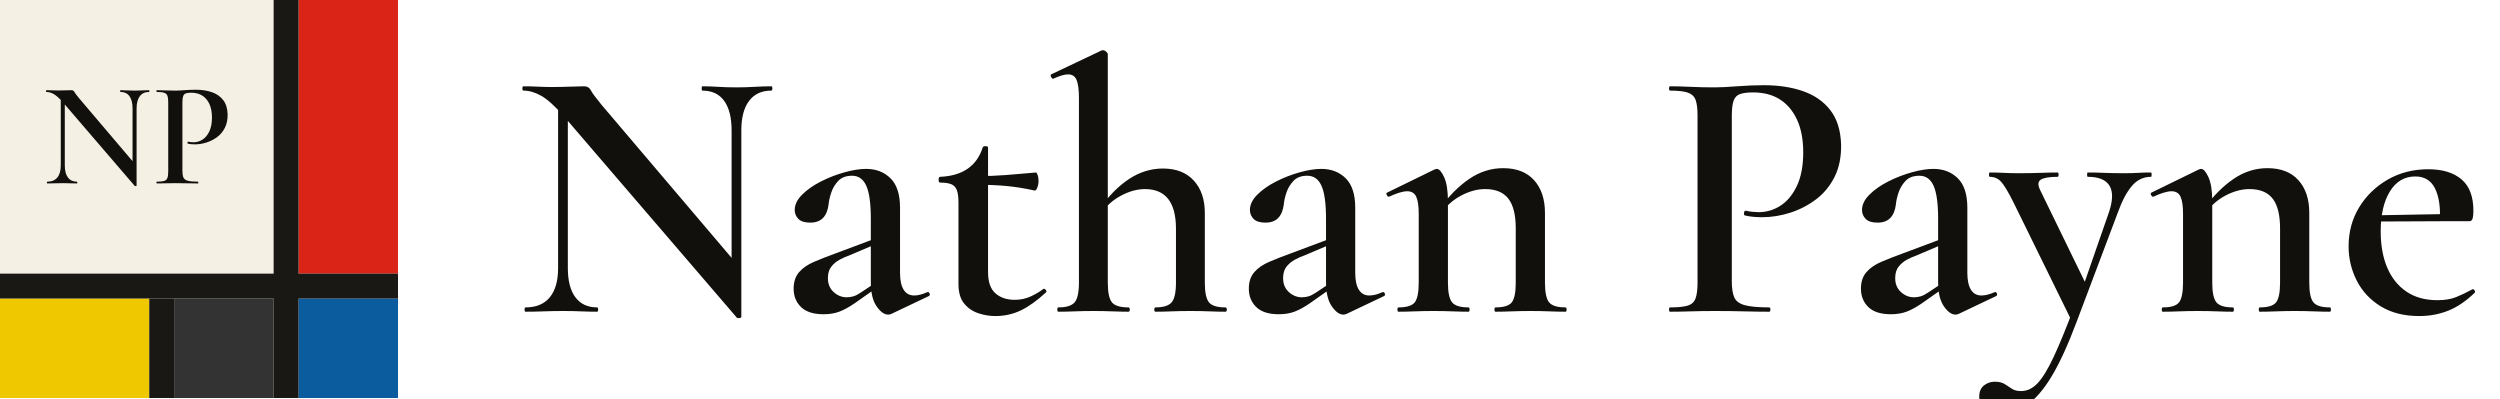
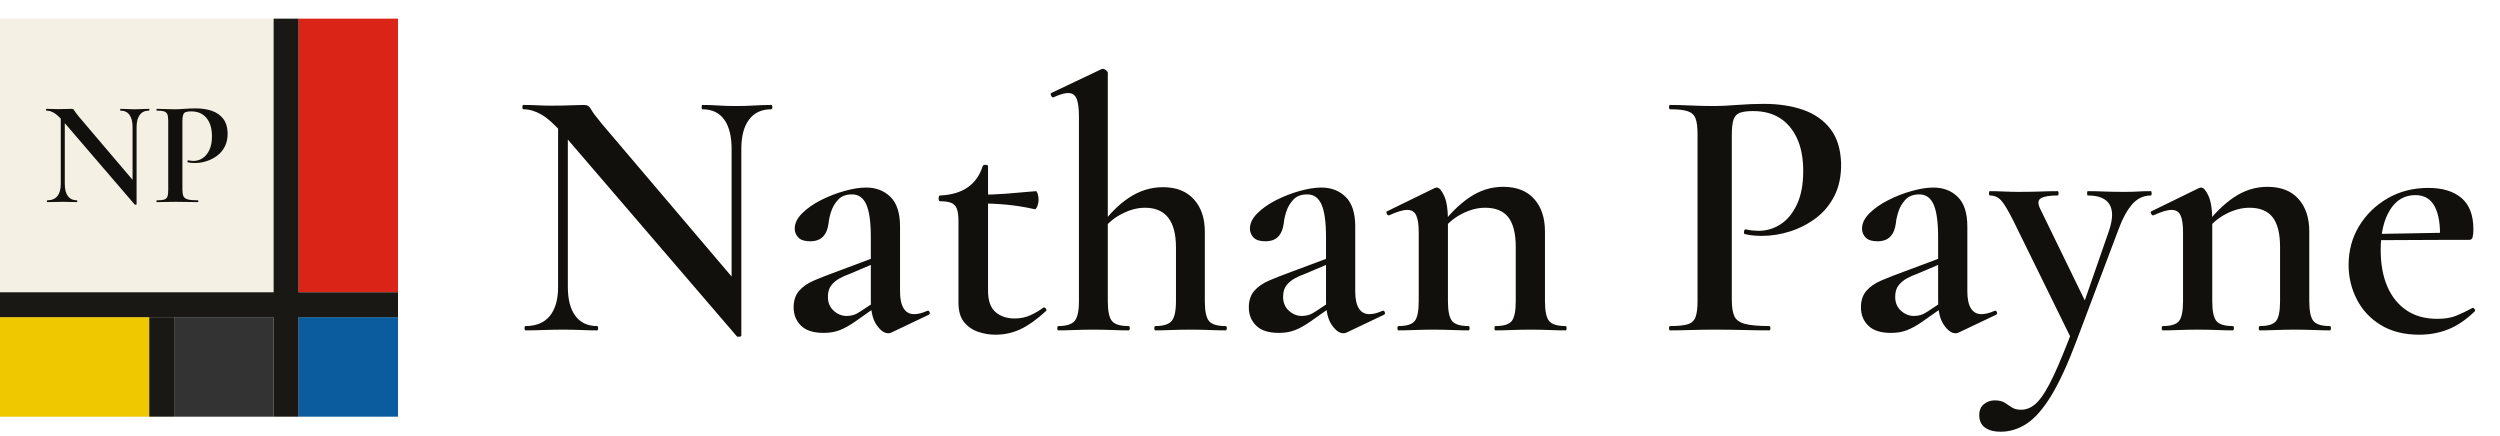
- <svg xmlns="http://www.w3.org/2000/svg" viewBox="0 0 402 64" width="402" height="64" role="img" aria-labelledby="t d">
-   <g transform="scale(1)">
-     <rect x="0" y="0" width="64" height="64" fill="#f5f0e4" />
-     <rect x="48" y="0" width="16" height="44" fill="#da2418" />
-     <rect x="48" y="48" width="16" height="16" fill="#0a5c9e" />
-     <rect x="0" y="48" width="24" height="16" fill="#f0c800" />
-     <rect x="28" y="48" width="16" height="16" fill="#333333" />
-     <rect x="44" y="0" width="4" height="64" fill="#1a1814" />
-     <rect x="0" y="44" width="64" height="4" fill="#1a1814" />
-     <rect x="24" y="48" width="4" height="16" fill="#1a1814" />
-     <path d="M3-2.904L3-2.904L3-14.448L3.648-14.400L3.648-2.904Q3.648-1.632 4.152-0.960Q4.656-0.288 5.592-0.288L5.592-0.288Q5.664-0.288 5.664-0.144Q5.664 0 5.592 0L5.592 0Q5.088 0 4.548-0.024Q4.008-0.048 3.360-0.048L3.360-0.048Q2.664-0.048 2.028-0.024Q1.392 0 0.840 0L0.840 0Q0.768 0 0.768-0.144Q0.768-0.288 0.840-0.288L0.840-0.288Q1.896-0.288 2.448-0.960Q3-1.632 3-2.904ZM15-3.048L15.192 0.336Q15.192 0.408 15.072 0.420Q14.952 0.432 14.904 0.408L14.904 0.408L3.360-13.032Q2.496-14.016 1.884-14.364Q1.272-14.712 0.696-14.712L0.696-14.712Q0.624-14.712 0.624-14.856Q0.624-15 0.696-15L0.696-15Q1.152-15 1.632-14.976Q2.112-14.952 2.520-14.952L2.520-14.952Q3.240-14.952 3.828-14.976Q4.416-15 4.728-15L4.728-15Q5.040-15 5.184-14.724Q5.328-14.448 5.904-13.752L5.904-13.752L15-3.048ZM15.192-12.072L15.192-12.072L15.192 0.336L14.544-0.384L14.544-12.072Q14.544-13.344 14.052-14.028Q13.560-14.712 12.600-14.712L12.600-14.712Q12.552-14.712 12.552-14.856Q12.552-15 12.600-15L12.600-15Q13.104-15 13.656-14.964Q14.208-14.928 14.856-14.928L14.856-14.928Q15.480-14.928 16.080-14.964Q16.680-15 17.184-15L17.184-15Q17.256-15 17.256-14.856Q17.256-14.712 17.184-14.712L17.184-14.712Q16.224-14.712 15.708-14.028Q15.192-13.344 15.192-12.072Z M22.560-13.008L22.560-2.040Q22.560-1.320 22.728-0.948Q22.896-0.576 23.436-0.432Q23.976-0.288 25.056-0.288L25.056-0.288Q25.128-0.288 25.128-0.144Q25.128 0 25.056 0L25.056 0Q24.288 0 23.388-0.024Q22.488-0.048 21.432-0.048L21.432-0.048Q20.592-0.048 19.824-0.024Q19.056 0 18.456 0L18.456 0Q18.384 0 18.384-0.144Q18.384-0.288 18.456-0.288L18.456-0.288Q19.248-0.288 19.632-0.408Q20.016-0.528 20.148-0.888Q20.280-1.248 20.280-1.944L20.280-1.944L20.280-13.056Q20.280-13.752 20.148-14.100Q20.016-14.448 19.632-14.580Q19.248-14.712 18.456-14.712L18.456-14.712Q18.384-14.712 18.384-14.856Q18.384-15 18.456-15L18.456-15Q19.056-15 19.812-14.964Q20.568-14.928 21.408-14.928L21.408-14.928Q21.984-14.928 22.908-15Q23.832-15.072 24.696-15.072L24.696-15.072Q26.160-15.072 27.300-14.676Q28.440-14.280 29.112-13.416Q29.784-12.552 29.832-11.136L29.832-11.136Q29.856-9.888 29.400-8.976Q28.944-8.064 28.164-7.476Q27.384-6.888 26.448-6.588Q25.512-6.288 24.576-6.288L24.576-6.288Q24.312-6.288 24.012-6.312Q23.712-6.336 23.424-6.408L23.424-6.408Q23.352-6.432 23.376-6.588Q23.400-6.744 23.496-6.720L23.496-6.720Q23.688-6.672 23.928-6.648Q24.168-6.624 24.336-6.624L24.336-6.624Q25.128-6.624 25.800-7.056Q26.472-7.488 26.892-8.376Q27.312-9.264 27.312-10.608L27.312-10.608Q27.312-11.880 26.904-12.768Q26.496-13.656 25.764-14.124Q25.032-14.592 23.976-14.592L23.976-14.592Q23.424-14.592 23.112-14.484Q22.800-14.376 22.680-14.040Q22.560-13.704 22.560-13.008L22.560-13.008Z" fill="#11100d" transform="translate(6.771 29.5)" />
+ <svg xmlns="http://www.w3.org/2000/svg" viewBox="0 0 402 70" width="402" height="70" role="img" aria-labelledby="t d">
+   <g transform="translate(0 3)">
+     <g transform="scale(1)">
+       <rect x="0" y="0" width="64" height="64" fill="#f5f0e4" />
+       <rect x="48" y="0" width="16" height="44" fill="#da2418" />
+       <rect x="48" y="48" width="16" height="16" fill="#0a5c9e" />
+       <rect x="0" y="48" width="24" height="16" fill="#f0c800" />
+       <rect x="28" y="48" width="16" height="16" fill="#333333" />
+       <rect x="44" y="0" width="4" height="64" fill="#1a1814" />
+       <rect x="0" y="44" width="64" height="4" fill="#1a1814" />
+       <rect x="24" y="48" width="4" height="16" fill="#1a1814" />
+       <path d="M3-2.904L3-2.904L3-14.448L3.648-14.400L3.648-2.904Q3.648-1.632 4.152-0.960Q4.656-0.288 5.592-0.288L5.592-0.288Q5.664-0.288 5.664-0.144Q5.664 0 5.592 0L5.592 0Q5.088 0 4.548-0.024Q4.008-0.048 3.360-0.048L3.360-0.048Q2.664-0.048 2.028-0.024Q1.392 0 0.840 0L0.840 0Q0.768 0 0.768-0.144Q0.768-0.288 0.840-0.288L0.840-0.288Q1.896-0.288 2.448-0.960Q3-1.632 3-2.904ZM15-3.048L15.192 0.336Q15.192 0.408 15.072 0.420Q14.952 0.432 14.904 0.408L14.904 0.408L3.360-13.032Q2.496-14.016 1.884-14.364Q1.272-14.712 0.696-14.712L0.696-14.712Q0.624-14.712 0.624-14.856Q0.624-15 0.696-15L0.696-15Q1.152-15 1.632-14.976Q2.112-14.952 2.520-14.952L2.520-14.952Q3.240-14.952 3.828-14.976Q4.416-15 4.728-15L4.728-15Q5.040-15 5.184-14.724Q5.328-14.448 5.904-13.752L5.904-13.752L15-3.048ZM15.192-12.072L15.192-12.072L15.192 0.336L14.544-0.384L14.544-12.072Q14.544-13.344 14.052-14.028Q13.560-14.712 12.600-14.712L12.600-14.712Q12.552-14.712 12.552-14.856Q12.552-15 12.600-15L12.600-15Q13.104-15 13.656-14.964Q14.208-14.928 14.856-14.928L14.856-14.928Q15.480-14.928 16.080-14.964Q16.680-15 17.184-15L17.184-15Q17.256-15 17.256-14.856Q17.256-14.712 17.184-14.712L17.184-14.712Q16.224-14.712 15.708-14.028Q15.192-13.344 15.192-12.072Z M22.560-13.008L22.560-2.040Q22.560-1.320 22.728-0.948Q22.896-0.576 23.436-0.432Q23.976-0.288 25.056-0.288L25.056-0.288Q25.128-0.288 25.128-0.144Q25.128 0 25.056 0L25.056 0Q24.288 0 23.388-0.024Q22.488-0.048 21.432-0.048L21.432-0.048Q20.592-0.048 19.824-0.024Q19.056 0 18.456 0L18.456 0Q18.384 0 18.384-0.144Q18.384-0.288 18.456-0.288L18.456-0.288Q19.248-0.288 19.632-0.408Q20.016-0.528 20.148-0.888Q20.280-1.248 20.280-1.944L20.280-1.944L20.280-13.056Q20.280-13.752 20.148-14.100Q20.016-14.448 19.632-14.580Q19.248-14.712 18.456-14.712L18.456-14.712Q18.384-14.712 18.384-14.856Q18.384-15 18.456-15L18.456-15Q19.056-15 19.812-14.964Q20.568-14.928 21.408-14.928L21.408-14.928Q21.984-14.928 22.908-15Q23.832-15.072 24.696-15.072L24.696-15.072Q26.160-15.072 27.300-14.676Q28.440-14.280 29.112-13.416Q29.784-12.552 29.832-11.136L29.832-11.136Q29.856-9.888 29.400-8.976Q28.944-8.064 28.164-7.476Q27.384-6.888 26.448-6.588Q25.512-6.288 24.576-6.288L24.576-6.288Q24.312-6.288 24.012-6.312Q23.712-6.336 23.424-6.408L23.424-6.408Q23.352-6.432 23.376-6.588Q23.400-6.744 23.496-6.720L23.496-6.720Q23.688-6.672 23.928-6.648Q24.168-6.624 24.336-6.624L24.336-6.624Q25.128-6.624 25.800-7.056Q26.472-7.488 26.892-8.376Q27.312-9.264 27.312-10.608L27.312-10.608Q27.312-11.880 26.904-12.768Q26.496-13.656 25.764-14.124Q25.032-14.592 23.976-14.592L23.976-14.592Q23.424-14.592 23.112-14.484Q22.800-14.376 22.680-14.040Q22.560-13.704 22.560-13.008L22.560-13.008Z" fill="#11100d" transform="translate(6.771 29.5)" />
+     </g>
+     <path d="M7.250-7.018L7.250-7.018L7.250-34.916L8.816-34.800L8.816-7.018Q8.816-3.944 10.034-2.320Q11.252-0.696 13.514-0.696L13.514-0.696Q13.688-0.696 13.688-0.348Q13.688 0 13.514 0L13.514 0Q12.296 0 10.991-0.058Q9.686-0.116 8.120-0.116L8.120-0.116Q6.438-0.116 4.901-0.058Q3.364 0 2.030 0L2.030 0Q1.856 0 1.856-0.348Q1.856-0.696 2.030-0.696L2.030-0.696Q4.582-0.696 5.916-2.320Q7.250-3.944 7.250-7.018ZM36.250-7.366L36.714 0.812Q36.714 0.986 36.424 1.015Q36.134 1.044 36.018 0.986L36.018 0.986L8.120-31.494Q6.032-33.872 4.553-34.713Q3.074-35.554 1.682-35.554L1.682-35.554Q1.508-35.554 1.508-35.902Q1.508-36.250 1.682-36.250L1.682-36.250Q2.784-36.250 3.944-36.192Q5.104-36.134 6.090-36.134L6.090-36.134Q7.830-36.134 9.251-36.192Q10.672-36.250 11.426-36.250L11.426-36.250Q12.180-36.250 12.528-35.583Q12.876-34.916 14.268-33.234L14.268-33.234L36.250-7.366ZM36.714-29.174L36.714-29.174L36.714 0.812L35.148-0.928L35.148-29.174Q35.148-32.248 33.959-33.901Q32.770-35.554 30.450-35.554L30.450-35.554Q30.334-35.554 30.334-35.902Q30.334-36.250 30.450-36.250L30.450-36.250Q31.668-36.250 33.002-36.163Q34.336-36.076 35.902-36.076L35.902-36.076Q37.410-36.076 38.860-36.163Q40.310-36.250 41.528-36.250L41.528-36.250Q41.702-36.250 41.702-35.902Q41.702-35.554 41.528-35.554L41.528-35.554Q39.208-35.554 37.961-33.901Q36.714-32.248 36.714-29.174Z M66.816-2.494L60.842 0.348Q60.610 0.464 60.320 0.464L60.320 0.464Q59.392 0.464 58.464-0.870Q57.536-2.204 57.536-4.756L57.536-4.756L57.536-14.964Q57.536-18.618 56.811-20.242Q56.086-21.866 54.520-21.866L54.520-21.866Q53.070-21.866 52.287-21.025Q51.504-20.184 51.156-19.111Q50.808-18.038 50.750-17.284L50.750-17.284Q50.576-15.834 49.851-15.080Q49.126-14.326 47.792-14.326L47.792-14.326Q46.458-14.326 45.878-14.935Q45.298-15.544 45.298-16.356L45.298-16.356Q45.298-17.632 46.487-18.821Q47.676-20.010 49.503-20.938Q51.330-21.866 53.302-22.417Q55.274-22.968 56.782-22.968L56.782-22.968Q59.160-22.968 60.697-21.460Q62.234-19.952 62.234-16.704L62.234-16.704L62.234-6.264Q62.234-4.466 62.814-3.538Q63.394-2.610 64.496-2.610L64.496-2.610Q65.424-2.610 66.584-3.132L66.584-3.132Q66.874-3.248 66.990-2.929Q67.106-2.610 66.816-2.494L66.816-2.494ZM49.938 0.406L49.938 0.406Q47.502 0.406 46.313-0.754Q45.124-1.914 45.124-3.712L45.124-3.712Q45.124-5.336 45.994-6.351Q46.864-7.366 48.430-8.033Q49.996-8.700 51.910-9.396L51.910-9.396L58.116-11.716L58.290-10.846L54.056-9.048Q53.360-8.816 52.548-8.381Q51.736-7.946 51.185-7.250Q50.634-6.554 50.634-5.394L50.634-5.394Q50.634-4.002 51.562-3.161Q52.490-2.320 53.650-2.320L53.650-2.320Q54.172-2.320 54.694-2.465Q55.216-2.610 55.912-3.074L55.912-3.074L59.044-5.162L59.102-4.292L54.984-1.392Q53.650-0.464 52.519-0.029Q51.388 0.406 49.938 0.406Z M77.546 0.696L77.546 0.696Q76.154 0.696 74.791 0.232Q73.428-0.232 72.529-1.334Q71.630-2.436 71.630-4.466L71.630-4.466L71.630-17.574Q71.630-18.850 71.369-19.546Q71.108-20.242 70.470-20.503Q69.832-20.764 68.672-20.764L68.672-20.764Q68.440-20.764 68.440-21.228Q68.440-21.692 68.672-21.692L68.672-21.692Q71.398-21.808 73.109-22.997Q74.820-24.186 75.516-26.390L75.516-26.390Q75.574-26.622 75.980-26.622Q76.386-26.622 76.386-26.390L76.386-26.390L76.386-6.380Q76.386-4.002 77.575-2.958Q78.764-1.914 80.678-1.914L80.678-1.914Q82.070-1.914 83.259-2.465Q84.448-3.016 85.260-3.654L85.260-3.654Q85.434-3.770 85.666-3.509Q85.898-3.248 85.666-3.074L85.666-3.074Q83.520-1.102 81.635-0.203Q79.750 0.696 77.546 0.696ZM83.868-19.488L83.868-19.488Q81.548-20.010 79.373-20.213Q77.198-20.416 74.704-20.416L74.704-20.416L74.704-21.808Q77.082-21.808 79.315-21.982Q81.548-22.156 84.100-22.388L84.100-22.388Q84.216-22.388 84.361-21.982Q84.506-21.576 84.506-20.996L84.506-20.996Q84.506-20.474 84.303-19.952Q84.100-19.430 83.868-19.488Z M87.696 0L87.696 0Q87.522 0 87.522-0.348Q87.522-0.696 87.696-0.696L87.696-0.696Q89.610-0.696 90.306-1.508Q91.002-2.320 91.002-4.698L91.002-4.698L91.002-34.336Q91.002-36.366 90.625-37.265Q90.248-38.164 89.262-38.164L89.262-38.164Q88.392-38.164 86.884-37.468L86.884-37.468Q86.710-37.410 86.536-37.729Q86.362-38.048 86.536-38.164L86.536-38.164L94.598-41.992Q94.714-42.050 94.743-42.050Q94.772-42.050 94.830-42.050L94.830-42.050Q95.120-42.050 95.381-41.818Q95.642-41.586 95.642-41.412L95.642-41.412L95.642-4.698Q95.642-2.320 96.309-1.508Q96.976-0.696 98.948-0.696L98.948-0.696Q99.180-0.696 99.180-0.348Q99.180 0 98.948 0L98.948 0Q97.846 0 96.425-0.058Q95.004-0.116 93.322-0.116L93.322-0.116Q91.698-0.116 90.248-0.058Q88.798 0 87.696 0ZM103.298 0L103.298 0Q103.124 0 103.124-0.348Q103.124-0.696 103.298-0.696L103.298-0.696Q105.212-0.696 105.908-1.508Q106.604-2.320 106.604-4.698L106.604-4.698L106.604-13.340Q106.604-19.720 101.616-19.720L101.616-19.720Q99.760-19.720 97.788-18.676Q95.816-17.632 94.598-15.834L94.598-15.834L94.308-16.530Q96.512-19.662 99.064-21.344Q101.616-23.026 104.516-23.026L104.516-23.026Q107.706-23.026 109.475-21.083Q111.244-19.140 111.244-15.892L111.244-15.892L111.244-4.698Q111.244-2.320 111.911-1.508Q112.578-0.696 114.550-0.696L114.550-0.696Q114.782-0.696 114.782-0.348Q114.782 0 114.550 0L114.550 0Q113.448 0 112.027-0.058Q110.606-0.116 108.924-0.116L108.924-0.116Q107.300-0.116 105.850-0.058Q104.400 0 103.298 0Z M140.012-2.494L134.038 0.348Q133.806 0.464 133.516 0.464L133.516 0.464Q132.588 0.464 131.660-0.870Q130.732-2.204 130.732-4.756L130.732-4.756L130.732-14.964Q130.732-18.618 130.007-20.242Q129.282-21.866 127.716-21.866L127.716-21.866Q126.266-21.866 125.483-21.025Q124.700-20.184 124.352-19.111Q124.004-18.038 123.946-17.284L123.946-17.284Q123.772-15.834 123.047-15.080Q122.322-14.326 120.988-14.326L120.988-14.326Q119.654-14.326 119.074-14.935Q118.494-15.544 118.494-16.356L118.494-16.356Q118.494-17.632 119.683-18.821Q120.872-20.010 122.699-20.938Q124.526-21.866 126.498-22.417Q128.470-22.968 129.978-22.968L129.978-22.968Q132.356-22.968 133.893-21.460Q135.430-19.952 135.430-16.704L135.430-16.704L135.430-6.264Q135.430-4.466 136.010-3.538Q136.590-2.610 137.692-2.610L137.692-2.610Q138.620-2.610 139.780-3.132L139.780-3.132Q140.070-3.248 140.186-2.929Q140.302-2.610 140.012-2.494L140.012-2.494ZM123.134 0.406L123.134 0.406Q120.698 0.406 119.509-0.754Q118.320-1.914 118.320-3.712L118.320-3.712Q118.320-5.336 119.190-6.351Q120.060-7.366 121.626-8.033Q123.192-8.700 125.106-9.396L125.106-9.396L131.312-11.716L131.486-10.846L127.252-9.048Q126.556-8.816 125.744-8.381Q124.932-7.946 124.381-7.250Q123.830-6.554 123.830-5.394L123.830-5.394Q123.830-4.002 124.758-3.161Q125.686-2.320 126.846-2.320L126.846-2.320Q127.368-2.320 127.890-2.465Q128.412-2.610 129.108-3.074L129.108-3.074L132.240-5.162L132.298-4.292L128.180-1.392Q126.846-0.464 125.715-0.029Q124.584 0.406 123.134 0.406Z M157.992 0L157.992 0Q157.818 0 157.818-0.348Q157.818-0.696 157.992-0.696L157.992-0.696Q159.964-0.696 160.602-1.508Q161.240-2.320 161.240-4.698L161.240-4.698L161.240-13.398Q161.240-16.646 160.051-18.183Q158.862-19.720 156.310-19.720L156.310-19.720Q154.454-19.720 152.511-18.705Q150.568-17.690 149.292-15.892L149.292-15.892L149.002-16.588Q151.264-19.662 153.787-21.373Q156.310-23.084 159.210-23.084L159.210-23.084Q162.458-23.084 164.198-21.141Q165.938-19.198 165.938-15.892L165.938-15.892L165.938-4.698Q165.938-2.320 166.605-1.508Q167.272-0.696 169.244-0.696L169.244-0.696Q169.418-0.696 169.418-0.348Q169.418 0 169.244 0L169.244 0Q168.142 0 166.692-0.058Q165.242-0.116 163.618-0.116L163.618-0.116Q162.052-0.116 160.573-0.058Q159.094 0 157.992 0ZM142.390 0L142.390 0Q142.216 0 142.216-0.348Q142.216-0.696 142.390-0.696L142.390-0.696Q144.362-0.696 145-1.508Q145.638-2.320 145.638-4.698L145.638-4.698L145.638-15.776Q145.638-17.632 145.232-18.502Q144.826-19.372 143.782-19.372L143.782-19.372Q143.260-19.372 142.506-19.140Q141.752-18.908 140.882-18.502L140.882-18.502Q140.650-18.444 140.505-18.763Q140.360-19.082 140.534-19.140L140.534-19.140L148.132-22.852Q148.422-22.968 148.538-22.968L148.538-22.968Q149.118-22.968 149.727-21.634Q150.336-20.300 150.336-17.748L150.336-17.748L150.336-4.698Q150.336-2.320 151.003-1.508Q151.670-0.696 153.642-0.696L153.642-0.696Q153.816-0.696 153.816-0.348Q153.816 0 153.642 0L153.642 0Q152.540 0 151.090-0.058Q149.640-0.116 148.016-0.116L148.016-0.116Q146.450-0.116 144.971-0.058Q143.492 0 142.390 0Z  M195.982-31.436L195.982-4.930Q195.982-3.190 196.388-2.291Q196.794-1.392 198.099-1.044Q199.404-0.696 202.014-0.696L202.014-0.696Q202.188-0.696 202.188-0.348Q202.188 0 202.014 0L202.014 0Q200.158 0 197.983-0.058Q195.808-0.116 193.256-0.116L193.256-0.116Q191.226-0.116 189.370-0.058Q187.514 0 186.064 0L186.064 0Q185.890 0 185.890-0.348Q185.890-0.696 186.064-0.696L186.064-0.696Q187.978-0.696 188.906-0.986Q189.834-1.276 190.153-2.146Q190.472-3.016 190.472-4.698L190.472-4.698L190.472-31.552Q190.472-33.234 190.153-34.075Q189.834-34.916 188.906-35.235Q187.978-35.554 186.064-35.554L186.064-35.554Q185.890-35.554 185.890-35.902Q185.890-36.250 186.064-36.250L186.064-36.250Q187.514-36.250 189.341-36.163Q191.168-36.076 193.198-36.076L193.198-36.076Q194.590-36.076 196.823-36.250Q199.056-36.424 201.144-36.424L201.144-36.424Q204.682-36.424 207.437-35.467Q210.192-34.510 211.816-32.422Q213.440-30.334 213.556-26.912L213.556-26.912Q213.614-23.896 212.512-21.692Q211.410-19.488 209.525-18.067Q207.640-16.646 205.378-15.921Q203.116-15.196 200.854-15.196L200.854-15.196Q200.216-15.196 199.491-15.254Q198.766-15.312 198.070-15.486L198.070-15.486Q197.896-15.544 197.954-15.921Q198.012-16.298 198.244-16.240L198.244-16.240Q198.708-16.124 199.288-16.066Q199.868-16.008 200.274-16.008L200.274-16.008Q202.188-16.008 203.812-17.052Q205.436-18.096 206.451-20.242Q207.466-22.388 207.466-25.636L207.466-25.636Q207.466-28.710 206.480-30.856Q205.494-33.002 203.725-34.133Q201.956-35.264 199.404-35.264L199.404-35.264Q198.070-35.264 197.316-35.003Q196.562-34.742 196.272-33.930Q195.982-33.118 195.982-31.436L195.982-31.436Z M238.438-2.494L232.464 0.348Q232.232 0.464 231.942 0.464L231.942 0.464Q231.014 0.464 230.086-0.870Q229.158-2.204 229.158-4.756L229.158-4.756L229.158-14.964Q229.158-18.618 228.433-20.242Q227.708-21.866 226.142-21.866L226.142-21.866Q224.692-21.866 223.909-21.025Q223.126-20.184 222.778-19.111Q222.430-18.038 222.372-17.284L222.372-17.284Q222.198-15.834 221.473-15.080Q220.748-14.326 219.414-14.326L219.414-14.326Q218.080-14.326 217.500-14.935Q216.920-15.544 216.920-16.356L216.920-16.356Q216.920-17.632 218.109-18.821Q219.298-20.010 221.125-20.938Q222.952-21.866 224.924-22.417Q226.896-22.968 228.404-22.968L228.404-22.968Q230.782-22.968 232.319-21.460Q233.856-19.952 233.856-16.704L233.856-16.704L233.856-6.264Q233.856-4.466 234.436-3.538Q235.016-2.610 236.118-2.610L236.118-2.610Q237.046-2.610 238.206-3.132L238.206-3.132Q238.496-3.248 238.612-2.929Q238.728-2.610 238.438-2.494L238.438-2.494ZM221.560 0.406L221.560 0.406Q219.124 0.406 217.935-0.754Q216.746-1.914 216.746-3.712L216.746-3.712Q216.746-5.336 217.616-6.351Q218.486-7.366 220.052-8.033Q221.618-8.700 223.532-9.396L223.532-9.396L229.738-11.716L229.912-10.846L225.678-9.048Q224.982-8.816 224.170-8.381Q223.358-7.946 222.807-7.250Q222.256-6.554 222.256-5.394L222.256-5.394Q222.256-4.002 223.184-3.161Q224.112-2.320 225.272-2.320L225.272-2.320Q225.794-2.320 226.316-2.465Q226.838-2.610 227.534-3.074L227.534-3.074L230.666-5.162L230.724-4.292L226.606-1.392Q225.272-0.464 224.141-0.029Q223.010 0.406 221.560 0.406Z M263.378-22.388L263.378-22.388Q263.494-22.388 263.494-22.040Q263.494-21.692 263.378-21.692L263.378-21.692Q261.580-21.692 260.333-20.242Q259.086-18.792 258.100-16.066L258.100-16.066L251.430 1.624Q249.342 7.192 247.399 10.411Q245.456 13.630 243.455 14.964Q241.454 16.298 239.192 16.298L239.192 16.298Q237.626 16.298 236.698 15.631Q235.770 14.964 235.770 13.630L235.770 13.630Q235.770 12.470 236.524 11.861Q237.278 11.252 238.264 11.252L238.264 11.252Q239.250 11.252 239.859 11.629Q240.468 12.006 241.019 12.383Q241.570 12.760 242.498 12.760L242.498 12.760Q243.948 12.760 245.137 11.513Q246.326 10.266 247.718 7.308Q249.110 4.350 251.024-0.754L251.024-0.754L250.850 1.914L241.280-17.574Q240.004-20.126 239.279-20.909Q238.554-21.692 237.452-21.692L237.452-21.692Q237.336-21.692 237.336-22.040Q237.336-22.388 237.452-22.388L237.452-22.388Q238.554-22.388 239.743-22.330Q240.932-22.272 242.034-22.272L242.034-22.272Q244.064-22.272 245.601-22.330Q247.138-22.388 248.356-22.388L248.356-22.388Q248.530-22.388 248.530-22.040Q248.530-21.692 248.356-21.692L248.356-21.692Q246.384-21.692 245.659-21.228Q244.934-20.764 245.630-19.430L245.630-19.430L253.170-3.944L251.372-0.870L256.650-16.066Q257.578-18.850 256.708-20.271Q255.838-21.692 253.228-21.692L253.228-21.692Q253.112-21.692 253.112-22.040Q253.112-22.388 253.228-22.388L253.228-22.388Q254.620-22.388 255.867-22.330Q257.114-22.272 259.086-22.272L259.086-22.272Q260.420-22.272 261.290-22.330Q262.160-22.388 263.378-22.388Z M280.894 0L280.894 0Q280.720 0 280.720-0.348Q280.720-0.696 280.894-0.696L280.894-0.696Q282.866-0.696 283.504-1.508Q284.142-2.320 284.142-4.698L284.142-4.698L284.142-13.398Q284.142-16.646 282.953-18.183Q281.764-19.720 279.212-19.720L279.212-19.720Q277.356-19.720 275.413-18.705Q273.470-17.690 272.194-15.892L272.194-15.892L271.904-16.588Q274.166-19.662 276.689-21.373Q279.212-23.084 282.112-23.084L282.112-23.084Q285.360-23.084 287.100-21.141Q288.840-19.198 288.840-15.892L288.840-15.892L288.840-4.698Q288.840-2.320 289.507-1.508Q290.174-0.696 292.146-0.696L292.146-0.696Q292.320-0.696 292.320-0.348Q292.320 0 292.146 0L292.146 0Q291.044 0 289.594-0.058Q288.144-0.116 286.520-0.116L286.520-0.116Q284.954-0.116 283.475-0.058Q281.996 0 280.894 0ZM265.292 0L265.292 0Q265.118 0 265.118-0.348Q265.118-0.696 265.292-0.696L265.292-0.696Q267.264-0.696 267.902-1.508Q268.540-2.320 268.540-4.698L268.540-4.698L268.540-15.776Q268.540-17.632 268.134-18.502Q267.728-19.372 266.684-19.372L266.684-19.372Q266.162-19.372 265.408-19.140Q264.654-18.908 263.784-18.502L263.784-18.502Q263.552-18.444 263.407-18.763Q263.262-19.082 263.436-19.140L263.436-19.140L271.034-22.852Q271.324-22.968 271.440-22.968L271.440-22.968Q272.020-22.968 272.629-21.634Q273.238-20.300 273.238-17.748L273.238-17.748L273.238-4.698Q273.238-2.320 273.905-1.508Q274.572-0.696 276.544-0.696L276.544-0.696Q276.718-0.696 276.718-0.348Q276.718 0 276.544 0L276.544 0Q275.442 0 273.992-0.058Q272.542-0.116 270.918-0.116L270.918-0.116Q269.352-0.116 267.873-0.058Q266.394 0 265.292 0Z M306.530 0.696L306.530 0.696Q302.876 0.696 300.324-0.870Q297.772-2.436 296.467-5.017Q295.162-7.598 295.162-10.498L295.162-10.498Q295.162-13.978 296.844-16.762Q298.526-19.546 301.426-21.228Q304.326-22.910 307.980-22.910L307.980-22.910Q311.402-22.910 313.316-21.286Q315.230-19.662 315.230-16.240L315.230-16.240Q315.230-15.486 315.114-15.022Q314.998-14.558 314.592-14.558L314.592-14.558L309.836-14.558Q310.010-17.922 309.053-19.836Q308.096-21.750 305.892-21.750L305.892-21.750Q303.282-21.750 301.803-19.343Q300.324-16.936 300.324-12.934L300.324-12.934Q300.324-9.570 301.368-7.105Q302.412-4.640 304.442-3.248Q306.472-1.856 309.430-1.856L309.430-1.856Q311.228-1.856 312.446-2.349Q313.664-2.842 315.056-3.596L315.056-3.596Q315.172-3.712 315.375-3.480Q315.578-3.248 315.462-3.074L315.462-3.074Q313.374-1.044 311.199-0.174Q309.024 0.696 306.530 0.696ZM311.460-14.558L298.642-14.500L298.584-15.486L311.460-15.718L311.460-14.558Z" fill="#11100d" transform="translate(82.492 50.125)" />
  </g>
-   <path d="M7.250-7.018L7.250-7.018L7.250-34.916L8.816-34.800L8.816-7.018Q8.816-3.944 10.034-2.320Q11.252-0.696 13.514-0.696L13.514-0.696Q13.688-0.696 13.688-0.348Q13.688 0 13.514 0L13.514 0Q12.296 0 10.991-0.058Q9.686-0.116 8.120-0.116L8.120-0.116Q6.438-0.116 4.901-0.058Q3.364 0 2.030 0L2.030 0Q1.856 0 1.856-0.348Q1.856-0.696 2.030-0.696L2.030-0.696Q4.582-0.696 5.916-2.320Q7.250-3.944 7.250-7.018ZM36.250-7.366L36.714 0.812Q36.714 0.986 36.424 1.015Q36.134 1.044 36.018 0.986L36.018 0.986L8.120-31.494Q6.032-33.872 4.553-34.713Q3.074-35.554 1.682-35.554L1.682-35.554Q1.508-35.554 1.508-35.902Q1.508-36.250 1.682-36.250L1.682-36.250Q2.784-36.250 3.944-36.192Q5.104-36.134 6.090-36.134L6.090-36.134Q7.830-36.134 9.251-36.192Q10.672-36.250 11.426-36.250L11.426-36.250Q12.180-36.250 12.528-35.583Q12.876-34.916 14.268-33.234L14.268-33.234L36.250-7.366ZM36.714-29.174L36.714-29.174L36.714 0.812L35.148-0.928L35.148-29.174Q35.148-32.248 33.959-33.901Q32.770-35.554 30.450-35.554L30.450-35.554Q30.334-35.554 30.334-35.902Q30.334-36.250 30.450-36.250L30.450-36.250Q31.668-36.250 33.002-36.163Q34.336-36.076 35.902-36.076L35.902-36.076Q37.410-36.076 38.860-36.163Q40.310-36.250 41.528-36.250L41.528-36.250Q41.702-36.250 41.702-35.902Q41.702-35.554 41.528-35.554L41.528-35.554Q39.208-35.554 37.961-33.901Q36.714-32.248 36.714-29.174Z M66.816-2.494L60.842 0.348Q60.610 0.464 60.320 0.464L60.320 0.464Q59.392 0.464 58.464-0.870Q57.536-2.204 57.536-4.756L57.536-4.756L57.536-14.964Q57.536-18.618 56.811-20.242Q56.086-21.866 54.520-21.866L54.520-21.866Q53.070-21.866 52.287-21.025Q51.504-20.184 51.156-19.111Q50.808-18.038 50.750-17.284L50.750-17.284Q50.576-15.834 49.851-15.080Q49.126-14.326 47.792-14.326L47.792-14.326Q46.458-14.326 45.878-14.935Q45.298-15.544 45.298-16.356L45.298-16.356Q45.298-17.632 46.487-18.821Q47.676-20.010 49.503-20.938Q51.330-21.866 53.302-22.417Q55.274-22.968 56.782-22.968L56.782-22.968Q59.160-22.968 60.697-21.460Q62.234-19.952 62.234-16.704L62.234-16.704L62.234-6.264Q62.234-4.466 62.814-3.538Q63.394-2.610 64.496-2.610L64.496-2.610Q65.424-2.610 66.584-3.132L66.584-3.132Q66.874-3.248 66.990-2.929Q67.106-2.610 66.816-2.494L66.816-2.494ZM49.938 0.406L49.938 0.406Q47.502 0.406 46.313-0.754Q45.124-1.914 45.124-3.712L45.124-3.712Q45.124-5.336 45.994-6.351Q46.864-7.366 48.430-8.033Q49.996-8.700 51.910-9.396L51.910-9.396L58.116-11.716L58.290-10.846L54.056-9.048Q53.360-8.816 52.548-8.381Q51.736-7.946 51.185-7.250Q50.634-6.554 50.634-5.394L50.634-5.394Q50.634-4.002 51.562-3.161Q52.490-2.320 53.650-2.320L53.650-2.320Q54.172-2.320 54.694-2.465Q55.216-2.610 55.912-3.074L55.912-3.074L59.044-5.162L59.102-4.292L54.984-1.392Q53.650-0.464 52.519-0.029Q51.388 0.406 49.938 0.406Z M77.546 0.696L77.546 0.696Q76.154 0.696 74.791 0.232Q73.428-0.232 72.529-1.334Q71.630-2.436 71.630-4.466L71.630-4.466L71.630-17.574Q71.630-18.850 71.369-19.546Q71.108-20.242 70.470-20.503Q69.832-20.764 68.672-20.764L68.672-20.764Q68.440-20.764 68.440-21.228Q68.440-21.692 68.672-21.692L68.672-21.692Q71.398-21.808 73.109-22.997Q74.820-24.186 75.516-26.390L75.516-26.390Q75.574-26.622 75.980-26.622Q76.386-26.622 76.386-26.390L76.386-26.390L76.386-6.380Q76.386-4.002 77.575-2.958Q78.764-1.914 80.678-1.914L80.678-1.914Q82.070-1.914 83.259-2.465Q84.448-3.016 85.260-3.654L85.260-3.654Q85.434-3.770 85.666-3.509Q85.898-3.248 85.666-3.074L85.666-3.074Q83.520-1.102 81.635-0.203Q79.750 0.696 77.546 0.696ZM83.868-19.488L83.868-19.488Q81.548-20.010 79.373-20.213Q77.198-20.416 74.704-20.416L74.704-20.416L74.704-21.808Q77.082-21.808 79.315-21.982Q81.548-22.156 84.100-22.388L84.100-22.388Q84.216-22.388 84.361-21.982Q84.506-21.576 84.506-20.996L84.506-20.996Q84.506-20.474 84.303-19.952Q84.100-19.430 83.868-19.488Z M87.696 0L87.696 0Q87.522 0 87.522-0.348Q87.522-0.696 87.696-0.696L87.696-0.696Q89.610-0.696 90.306-1.508Q91.002-2.320 91.002-4.698L91.002-4.698L91.002-34.336Q91.002-36.366 90.625-37.265Q90.248-38.164 89.262-38.164L89.262-38.164Q88.392-38.164 86.884-37.468L86.884-37.468Q86.710-37.410 86.536-37.729Q86.362-38.048 86.536-38.164L86.536-38.164L94.598-41.992Q94.714-42.050 94.743-42.050Q94.772-42.050 94.830-42.050L94.830-42.050Q95.120-42.050 95.381-41.818Q95.642-41.586 95.642-41.412L95.642-41.412L95.642-4.698Q95.642-2.320 96.309-1.508Q96.976-0.696 98.948-0.696L98.948-0.696Q99.180-0.696 99.180-0.348Q99.180 0 98.948 0L98.948 0Q97.846 0 96.425-0.058Q95.004-0.116 93.322-0.116L93.322-0.116Q91.698-0.116 90.248-0.058Q88.798 0 87.696 0ZM103.298 0L103.298 0Q103.124 0 103.124-0.348Q103.124-0.696 103.298-0.696L103.298-0.696Q105.212-0.696 105.908-1.508Q106.604-2.320 106.604-4.698L106.604-4.698L106.604-13.340Q106.604-19.720 101.616-19.720L101.616-19.720Q99.760-19.720 97.788-18.676Q95.816-17.632 94.598-15.834L94.598-15.834L94.308-16.530Q96.512-19.662 99.064-21.344Q101.616-23.026 104.516-23.026L104.516-23.026Q107.706-23.026 109.475-21.083Q111.244-19.140 111.244-15.892L111.244-15.892L111.244-4.698Q111.244-2.320 111.911-1.508Q112.578-0.696 114.550-0.696L114.550-0.696Q114.782-0.696 114.782-0.348Q114.782 0 114.550 0L114.550 0Q113.448 0 112.027-0.058Q110.606-0.116 108.924-0.116L108.924-0.116Q107.300-0.116 105.850-0.058Q104.400 0 103.298 0Z M140.012-2.494L134.038 0.348Q133.806 0.464 133.516 0.464L133.516 0.464Q132.588 0.464 131.660-0.870Q130.732-2.204 130.732-4.756L130.732-4.756L130.732-14.964Q130.732-18.618 130.007-20.242Q129.282-21.866 127.716-21.866L127.716-21.866Q126.266-21.866 125.483-21.025Q124.700-20.184 124.352-19.111Q124.004-18.038 123.946-17.284L123.946-17.284Q123.772-15.834 123.047-15.080Q122.322-14.326 120.988-14.326L120.988-14.326Q119.654-14.326 119.074-14.935Q118.494-15.544 118.494-16.356L118.494-16.356Q118.494-17.632 119.683-18.821Q120.872-20.010 122.699-20.938Q124.526-21.866 126.498-22.417Q128.470-22.968 129.978-22.968L129.978-22.968Q132.356-22.968 133.893-21.460Q135.430-19.952 135.430-16.704L135.430-16.704L135.430-6.264Q135.430-4.466 136.010-3.538Q136.590-2.610 137.692-2.610L137.692-2.610Q138.620-2.610 139.780-3.132L139.780-3.132Q140.070-3.248 140.186-2.929Q140.302-2.610 140.012-2.494L140.012-2.494ZM123.134 0.406L123.134 0.406Q120.698 0.406 119.509-0.754Q118.320-1.914 118.320-3.712L118.320-3.712Q118.320-5.336 119.190-6.351Q120.060-7.366 121.626-8.033Q123.192-8.700 125.106-9.396L125.106-9.396L131.312-11.716L131.486-10.846L127.252-9.048Q126.556-8.816 125.744-8.381Q124.932-7.946 124.381-7.250Q123.830-6.554 123.830-5.394L123.830-5.394Q123.830-4.002 124.758-3.161Q125.686-2.320 126.846-2.320L126.846-2.320Q127.368-2.320 127.890-2.465Q128.412-2.610 129.108-3.074L129.108-3.074L132.240-5.162L132.298-4.292L128.180-1.392Q126.846-0.464 125.715-0.029Q124.584 0.406 123.134 0.406Z M157.992 0L157.992 0Q157.818 0 157.818-0.348Q157.818-0.696 157.992-0.696L157.992-0.696Q159.964-0.696 160.602-1.508Q161.240-2.320 161.240-4.698L161.240-4.698L161.240-13.398Q161.240-16.646 160.051-18.183Q158.862-19.720 156.310-19.720L156.310-19.720Q154.454-19.720 152.511-18.705Q150.568-17.690 149.292-15.892L149.292-15.892L149.002-16.588Q151.264-19.662 153.787-21.373Q156.310-23.084 159.210-23.084L159.210-23.084Q162.458-23.084 164.198-21.141Q165.938-19.198 165.938-15.892L165.938-15.892L165.938-4.698Q165.938-2.320 166.605-1.508Q167.272-0.696 169.244-0.696L169.244-0.696Q169.418-0.696 169.418-0.348Q169.418 0 169.244 0L169.244 0Q168.142 0 166.692-0.058Q165.242-0.116 163.618-0.116L163.618-0.116Q162.052-0.116 160.573-0.058Q159.094 0 157.992 0ZM142.390 0L142.390 0Q142.216 0 142.216-0.348Q142.216-0.696 142.390-0.696L142.390-0.696Q144.362-0.696 145-1.508Q145.638-2.320 145.638-4.698L145.638-4.698L145.638-15.776Q145.638-17.632 145.232-18.502Q144.826-19.372 143.782-19.372L143.782-19.372Q143.260-19.372 142.506-19.140Q141.752-18.908 140.882-18.502L140.882-18.502Q140.650-18.444 140.505-18.763Q140.360-19.082 140.534-19.140L140.534-19.140L148.132-22.852Q148.422-22.968 148.538-22.968L148.538-22.968Q149.118-22.968 149.727-21.634Q150.336-20.300 150.336-17.748L150.336-17.748L150.336-4.698Q150.336-2.320 151.003-1.508Q151.670-0.696 153.642-0.696L153.642-0.696Q153.816-0.696 153.816-0.348Q153.816 0 153.642 0L153.642 0Q152.540 0 151.090-0.058Q149.640-0.116 148.016-0.116L148.016-0.116Q146.450-0.116 144.971-0.058Q143.492 0 142.390 0Z  M195.982-31.436L195.982-4.930Q195.982-3.190 196.388-2.291Q196.794-1.392 198.099-1.044Q199.404-0.696 202.014-0.696L202.014-0.696Q202.188-0.696 202.188-0.348Q202.188 0 202.014 0L202.014 0Q200.158 0 197.983-0.058Q195.808-0.116 193.256-0.116L193.256-0.116Q191.226-0.116 189.370-0.058Q187.514 0 186.064 0L186.064 0Q185.890 0 185.890-0.348Q185.890-0.696 186.064-0.696L186.064-0.696Q187.978-0.696 188.906-0.986Q189.834-1.276 190.153-2.146Q190.472-3.016 190.472-4.698L190.472-4.698L190.472-31.552Q190.472-33.234 190.153-34.075Q189.834-34.916 188.906-35.235Q187.978-35.554 186.064-35.554L186.064-35.554Q185.890-35.554 185.890-35.902Q185.890-36.250 186.064-36.250L186.064-36.250Q187.514-36.250 189.341-36.163Q191.168-36.076 193.198-36.076L193.198-36.076Q194.590-36.076 196.823-36.250Q199.056-36.424 201.144-36.424L201.144-36.424Q204.682-36.424 207.437-35.467Q210.192-34.510 211.816-32.422Q213.440-30.334 213.556-26.912L213.556-26.912Q213.614-23.896 212.512-21.692Q211.410-19.488 209.525-18.067Q207.640-16.646 205.378-15.921Q203.116-15.196 200.854-15.196L200.854-15.196Q200.216-15.196 199.491-15.254Q198.766-15.312 198.070-15.486L198.070-15.486Q197.896-15.544 197.954-15.921Q198.012-16.298 198.244-16.240L198.244-16.240Q198.708-16.124 199.288-16.066Q199.868-16.008 200.274-16.008L200.274-16.008Q202.188-16.008 203.812-17.052Q205.436-18.096 206.451-20.242Q207.466-22.388 207.466-25.636L207.466-25.636Q207.466-28.710 206.480-30.856Q205.494-33.002 203.725-34.133Q201.956-35.264 199.404-35.264L199.404-35.264Q198.070-35.264 197.316-35.003Q196.562-34.742 196.272-33.930Q195.982-33.118 195.982-31.436L195.982-31.436Z M238.438-2.494L232.464 0.348Q232.232 0.464 231.942 0.464L231.942 0.464Q231.014 0.464 230.086-0.870Q229.158-2.204 229.158-4.756L229.158-4.756L229.158-14.964Q229.158-18.618 228.433-20.242Q227.708-21.866 226.142-21.866L226.142-21.866Q224.692-21.866 223.909-21.025Q223.126-20.184 222.778-19.111Q222.430-18.038 222.372-17.284L222.372-17.284Q222.198-15.834 221.473-15.080Q220.748-14.326 219.414-14.326L219.414-14.326Q218.080-14.326 217.500-14.935Q216.920-15.544 216.920-16.356L216.920-16.356Q216.920-17.632 218.109-18.821Q219.298-20.010 221.125-20.938Q222.952-21.866 224.924-22.417Q226.896-22.968 228.404-22.968L228.404-22.968Q230.782-22.968 232.319-21.460Q233.856-19.952 233.856-16.704L233.856-16.704L233.856-6.264Q233.856-4.466 234.436-3.538Q235.016-2.610 236.118-2.610L236.118-2.610Q237.046-2.610 238.206-3.132L238.206-3.132Q238.496-3.248 238.612-2.929Q238.728-2.610 238.438-2.494L238.438-2.494ZM221.560 0.406L221.560 0.406Q219.124 0.406 217.935-0.754Q216.746-1.914 216.746-3.712L216.746-3.712Q216.746-5.336 217.616-6.351Q218.486-7.366 220.052-8.033Q221.618-8.700 223.532-9.396L223.532-9.396L229.738-11.716L229.912-10.846L225.678-9.048Q224.982-8.816 224.170-8.381Q223.358-7.946 222.807-7.250Q222.256-6.554 222.256-5.394L222.256-5.394Q222.256-4.002 223.184-3.161Q224.112-2.320 225.272-2.320L225.272-2.320Q225.794-2.320 226.316-2.465Q226.838-2.610 227.534-3.074L227.534-3.074L230.666-5.162L230.724-4.292L226.606-1.392Q225.272-0.464 224.141-0.029Q223.010 0.406 221.560 0.406Z M263.378-22.388L263.378-22.388Q263.494-22.388 263.494-22.040Q263.494-21.692 263.378-21.692L263.378-21.692Q261.580-21.692 260.333-20.242Q259.086-18.792 258.100-16.066L258.100-16.066L251.430 1.624Q249.342 7.192 247.399 10.411Q245.456 13.630 243.455 14.964Q241.454 16.298 239.192 16.298L239.192 16.298Q237.626 16.298 236.698 15.631Q235.770 14.964 235.770 13.630L235.770 13.630Q235.770 12.470 236.524 11.861Q237.278 11.252 238.264 11.252L238.264 11.252Q239.250 11.252 239.859 11.629Q240.468 12.006 241.019 12.383Q241.570 12.760 242.498 12.760L242.498 12.760Q243.948 12.760 245.137 11.513Q246.326 10.266 247.718 7.308Q249.110 4.350 251.024-0.754L251.024-0.754L250.850 1.914L241.280-17.574Q240.004-20.126 239.279-20.909Q238.554-21.692 237.452-21.692L237.452-21.692Q237.336-21.692 237.336-22.040Q237.336-22.388 237.452-22.388L237.452-22.388Q238.554-22.388 239.743-22.330Q240.932-22.272 242.034-22.272L242.034-22.272Q244.064-22.272 245.601-22.330Q247.138-22.388 248.356-22.388L248.356-22.388Q248.530-22.388 248.530-22.040Q248.530-21.692 248.356-21.692L248.356-21.692Q246.384-21.692 245.659-21.228Q244.934-20.764 245.630-19.430L245.630-19.430L253.170-3.944L251.372-0.870L256.650-16.066Q257.578-18.850 256.708-20.271Q255.838-21.692 253.228-21.692L253.228-21.692Q253.112-21.692 253.112-22.040Q253.112-22.388 253.228-22.388L253.228-22.388Q254.620-22.388 255.867-22.330Q257.114-22.272 259.086-22.272L259.086-22.272Q260.420-22.272 261.290-22.330Q262.160-22.388 263.378-22.388Z M280.894 0L280.894 0Q280.720 0 280.720-0.348Q280.720-0.696 280.894-0.696L280.894-0.696Q282.866-0.696 283.504-1.508Q284.142-2.320 284.142-4.698L284.142-4.698L284.142-13.398Q284.142-16.646 282.953-18.183Q281.764-19.720 279.212-19.720L279.212-19.720Q277.356-19.720 275.413-18.705Q273.470-17.690 272.194-15.892L272.194-15.892L271.904-16.588Q274.166-19.662 276.689-21.373Q279.212-23.084 282.112-23.084L282.112-23.084Q285.360-23.084 287.100-21.141Q288.840-19.198 288.840-15.892L288.840-15.892L288.840-4.698Q288.840-2.320 289.507-1.508Q290.174-0.696 292.146-0.696L292.146-0.696Q292.320-0.696 292.320-0.348Q292.320 0 292.146 0L292.146 0Q291.044 0 289.594-0.058Q288.144-0.116 286.520-0.116L286.520-0.116Q284.954-0.116 283.475-0.058Q281.996 0 280.894 0ZM265.292 0L265.292 0Q265.118 0 265.118-0.348Q265.118-0.696 265.292-0.696L265.292-0.696Q267.264-0.696 267.902-1.508Q268.540-2.320 268.540-4.698L268.540-4.698L268.540-15.776Q268.540-17.632 268.134-18.502Q267.728-19.372 266.684-19.372L266.684-19.372Q266.162-19.372 265.408-19.140Q264.654-18.908 263.784-18.502L263.784-18.502Q263.552-18.444 263.407-18.763Q263.262-19.082 263.436-19.140L263.436-19.140L271.034-22.852Q271.324-22.968 271.440-22.968L271.440-22.968Q272.020-22.968 272.629-21.634Q273.238-20.300 273.238-17.748L273.238-17.748L273.238-4.698Q273.238-2.320 273.905-1.508Q274.572-0.696 276.544-0.696L276.544-0.696Q276.718-0.696 276.718-0.348Q276.718 0 276.544 0L276.544 0Q275.442 0 273.992-0.058Q272.542-0.116 270.918-0.116L270.918-0.116Q269.352-0.116 267.873-0.058Q266.394 0 265.292 0Z M306.530 0.696L306.530 0.696Q302.876 0.696 300.324-0.870Q297.772-2.436 296.467-5.017Q295.162-7.598 295.162-10.498L295.162-10.498Q295.162-13.978 296.844-16.762Q298.526-19.546 301.426-21.228Q304.326-22.910 307.980-22.910L307.980-22.910Q311.402-22.910 313.316-21.286Q315.230-19.662 315.230-16.240L315.230-16.240Q315.230-15.486 315.114-15.022Q314.998-14.558 314.592-14.558L314.592-14.558L309.836-14.558Q310.010-17.922 309.053-19.836Q308.096-21.750 305.892-21.750L305.892-21.750Q303.282-21.750 301.803-19.343Q300.324-16.936 300.324-12.934L300.324-12.934Q300.324-9.570 301.368-7.105Q302.412-4.640 304.442-3.248Q306.472-1.856 309.430-1.856L309.430-1.856Q311.228-1.856 312.446-2.349Q313.664-2.842 315.056-3.596L315.056-3.596Q315.172-3.712 315.375-3.480Q315.578-3.248 315.462-3.074L315.462-3.074Q313.374-1.044 311.199-0.174Q309.024 0.696 306.530 0.696ZM311.460-14.558L298.642-14.500L298.584-15.486L311.460-15.718L311.460-14.558Z" fill="#11100d" transform="translate(82.492 50.125)" />
</svg>
